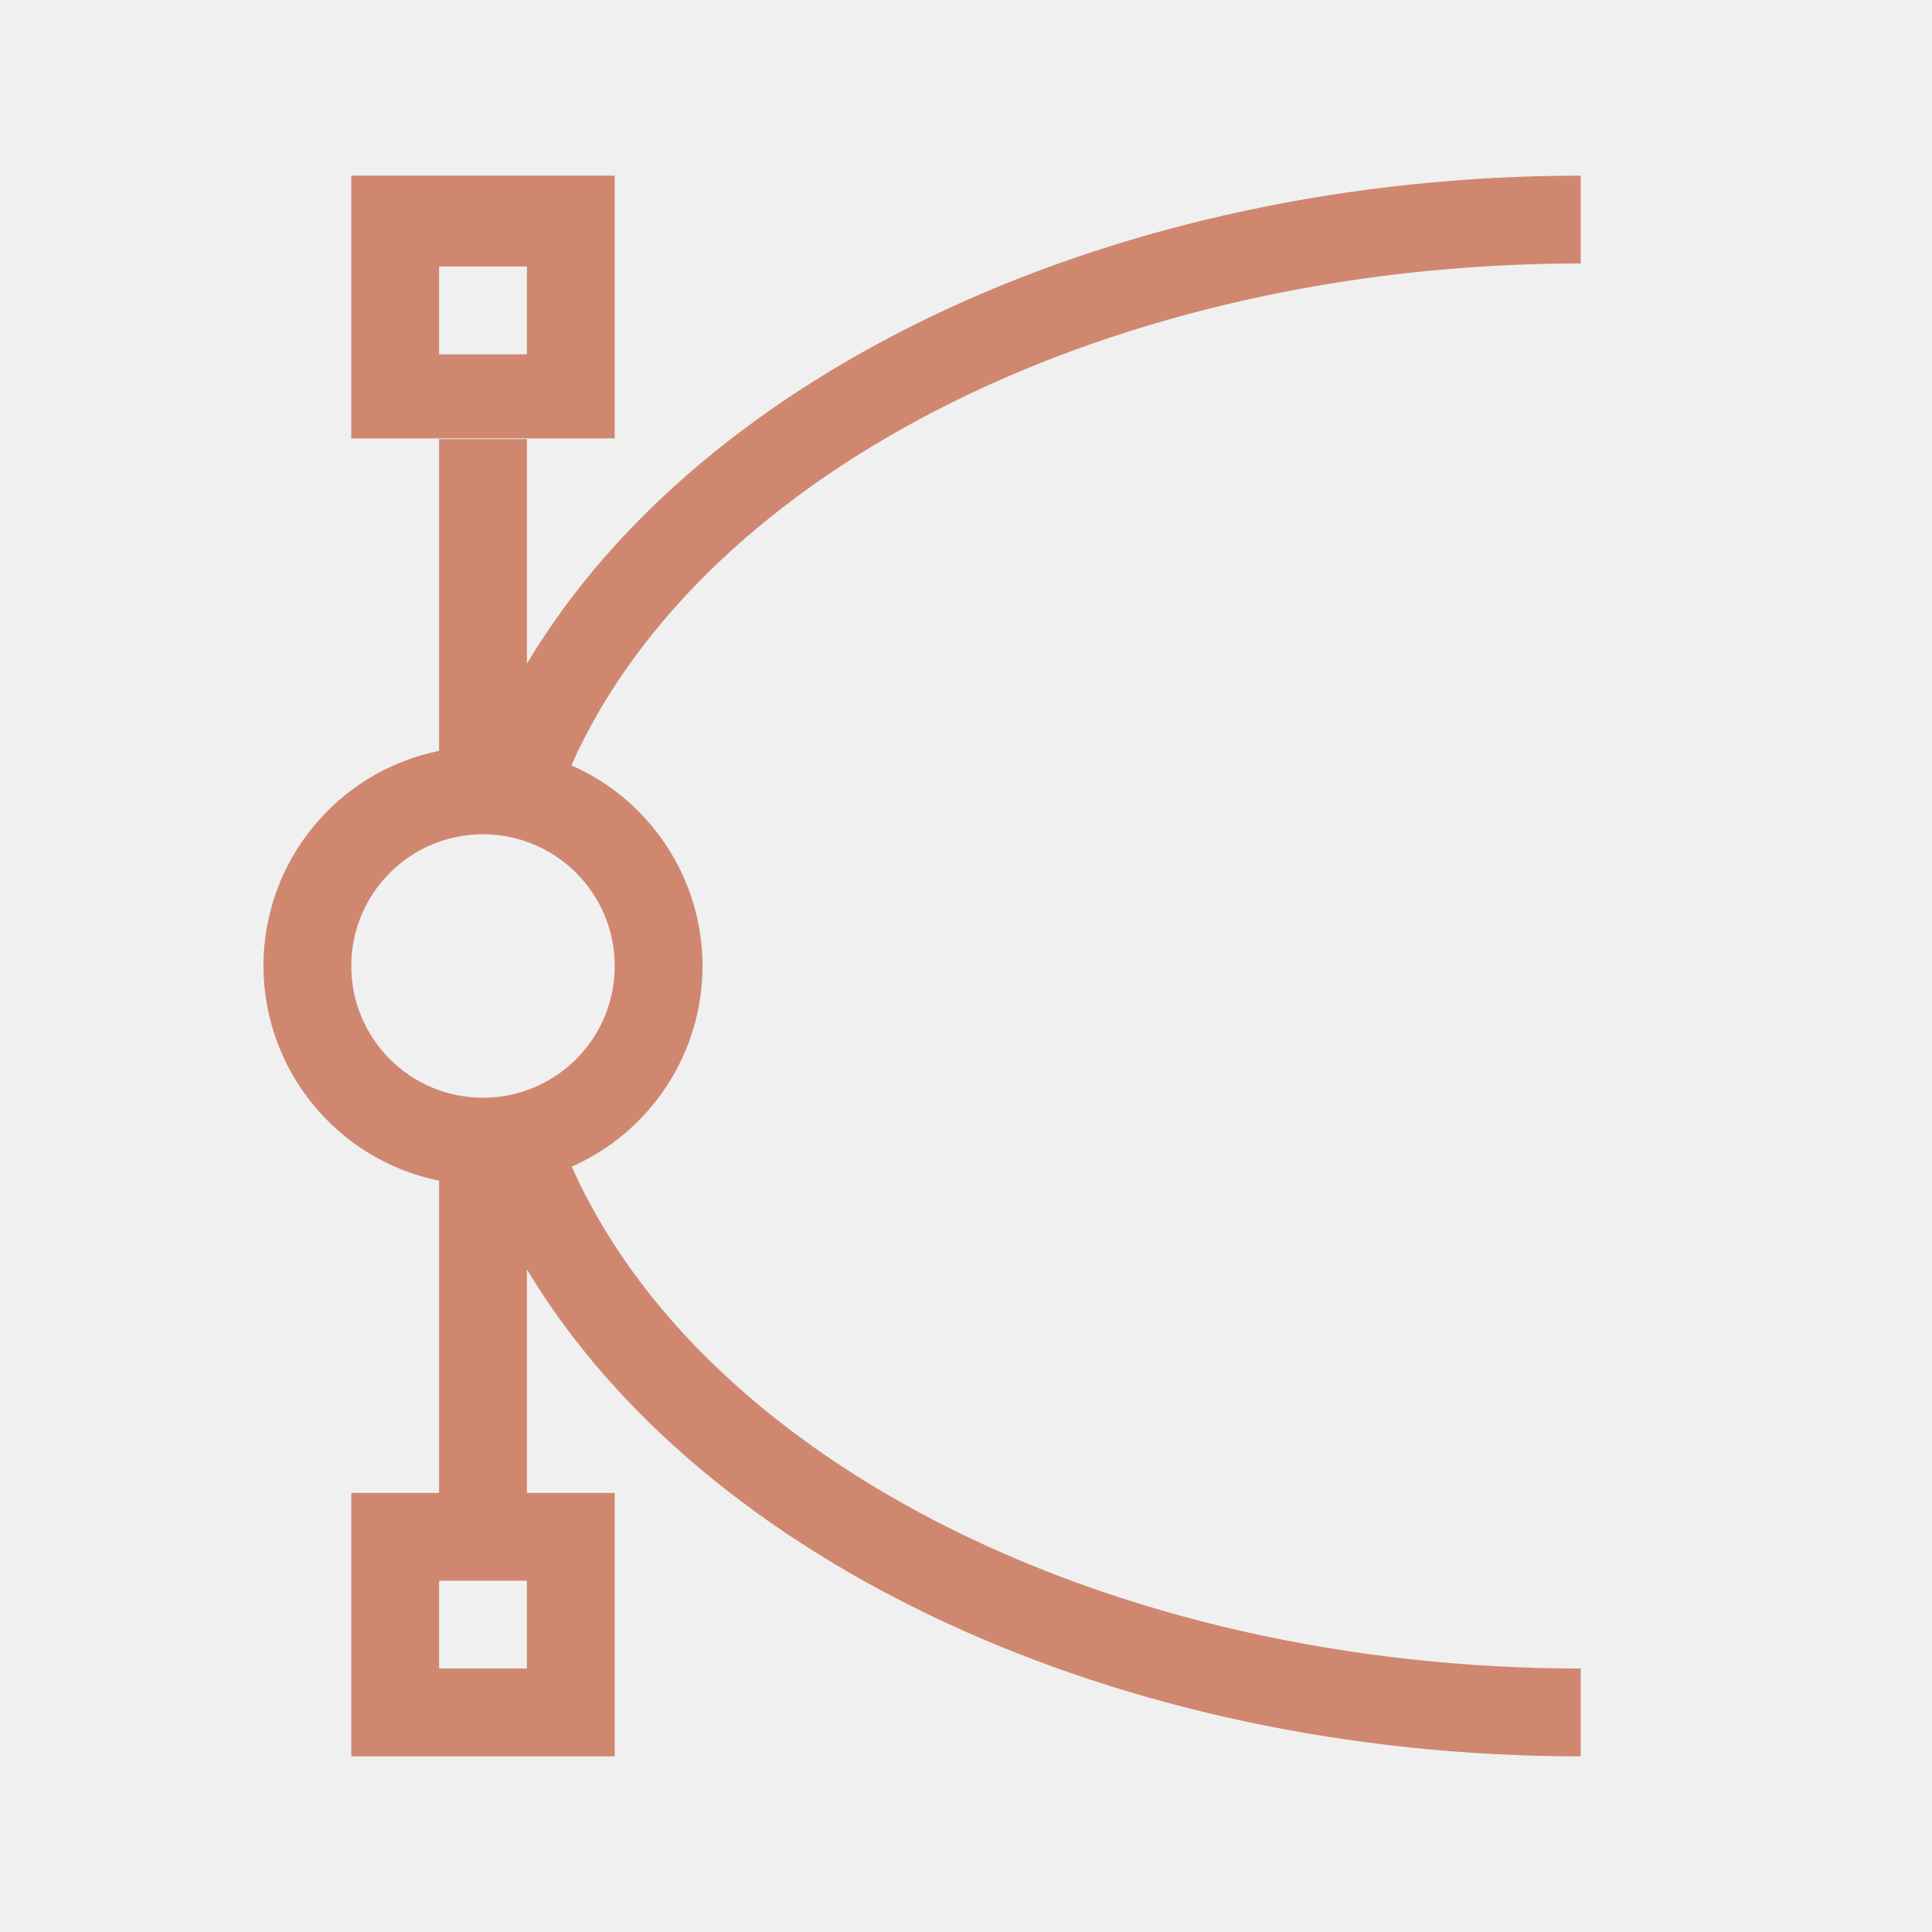
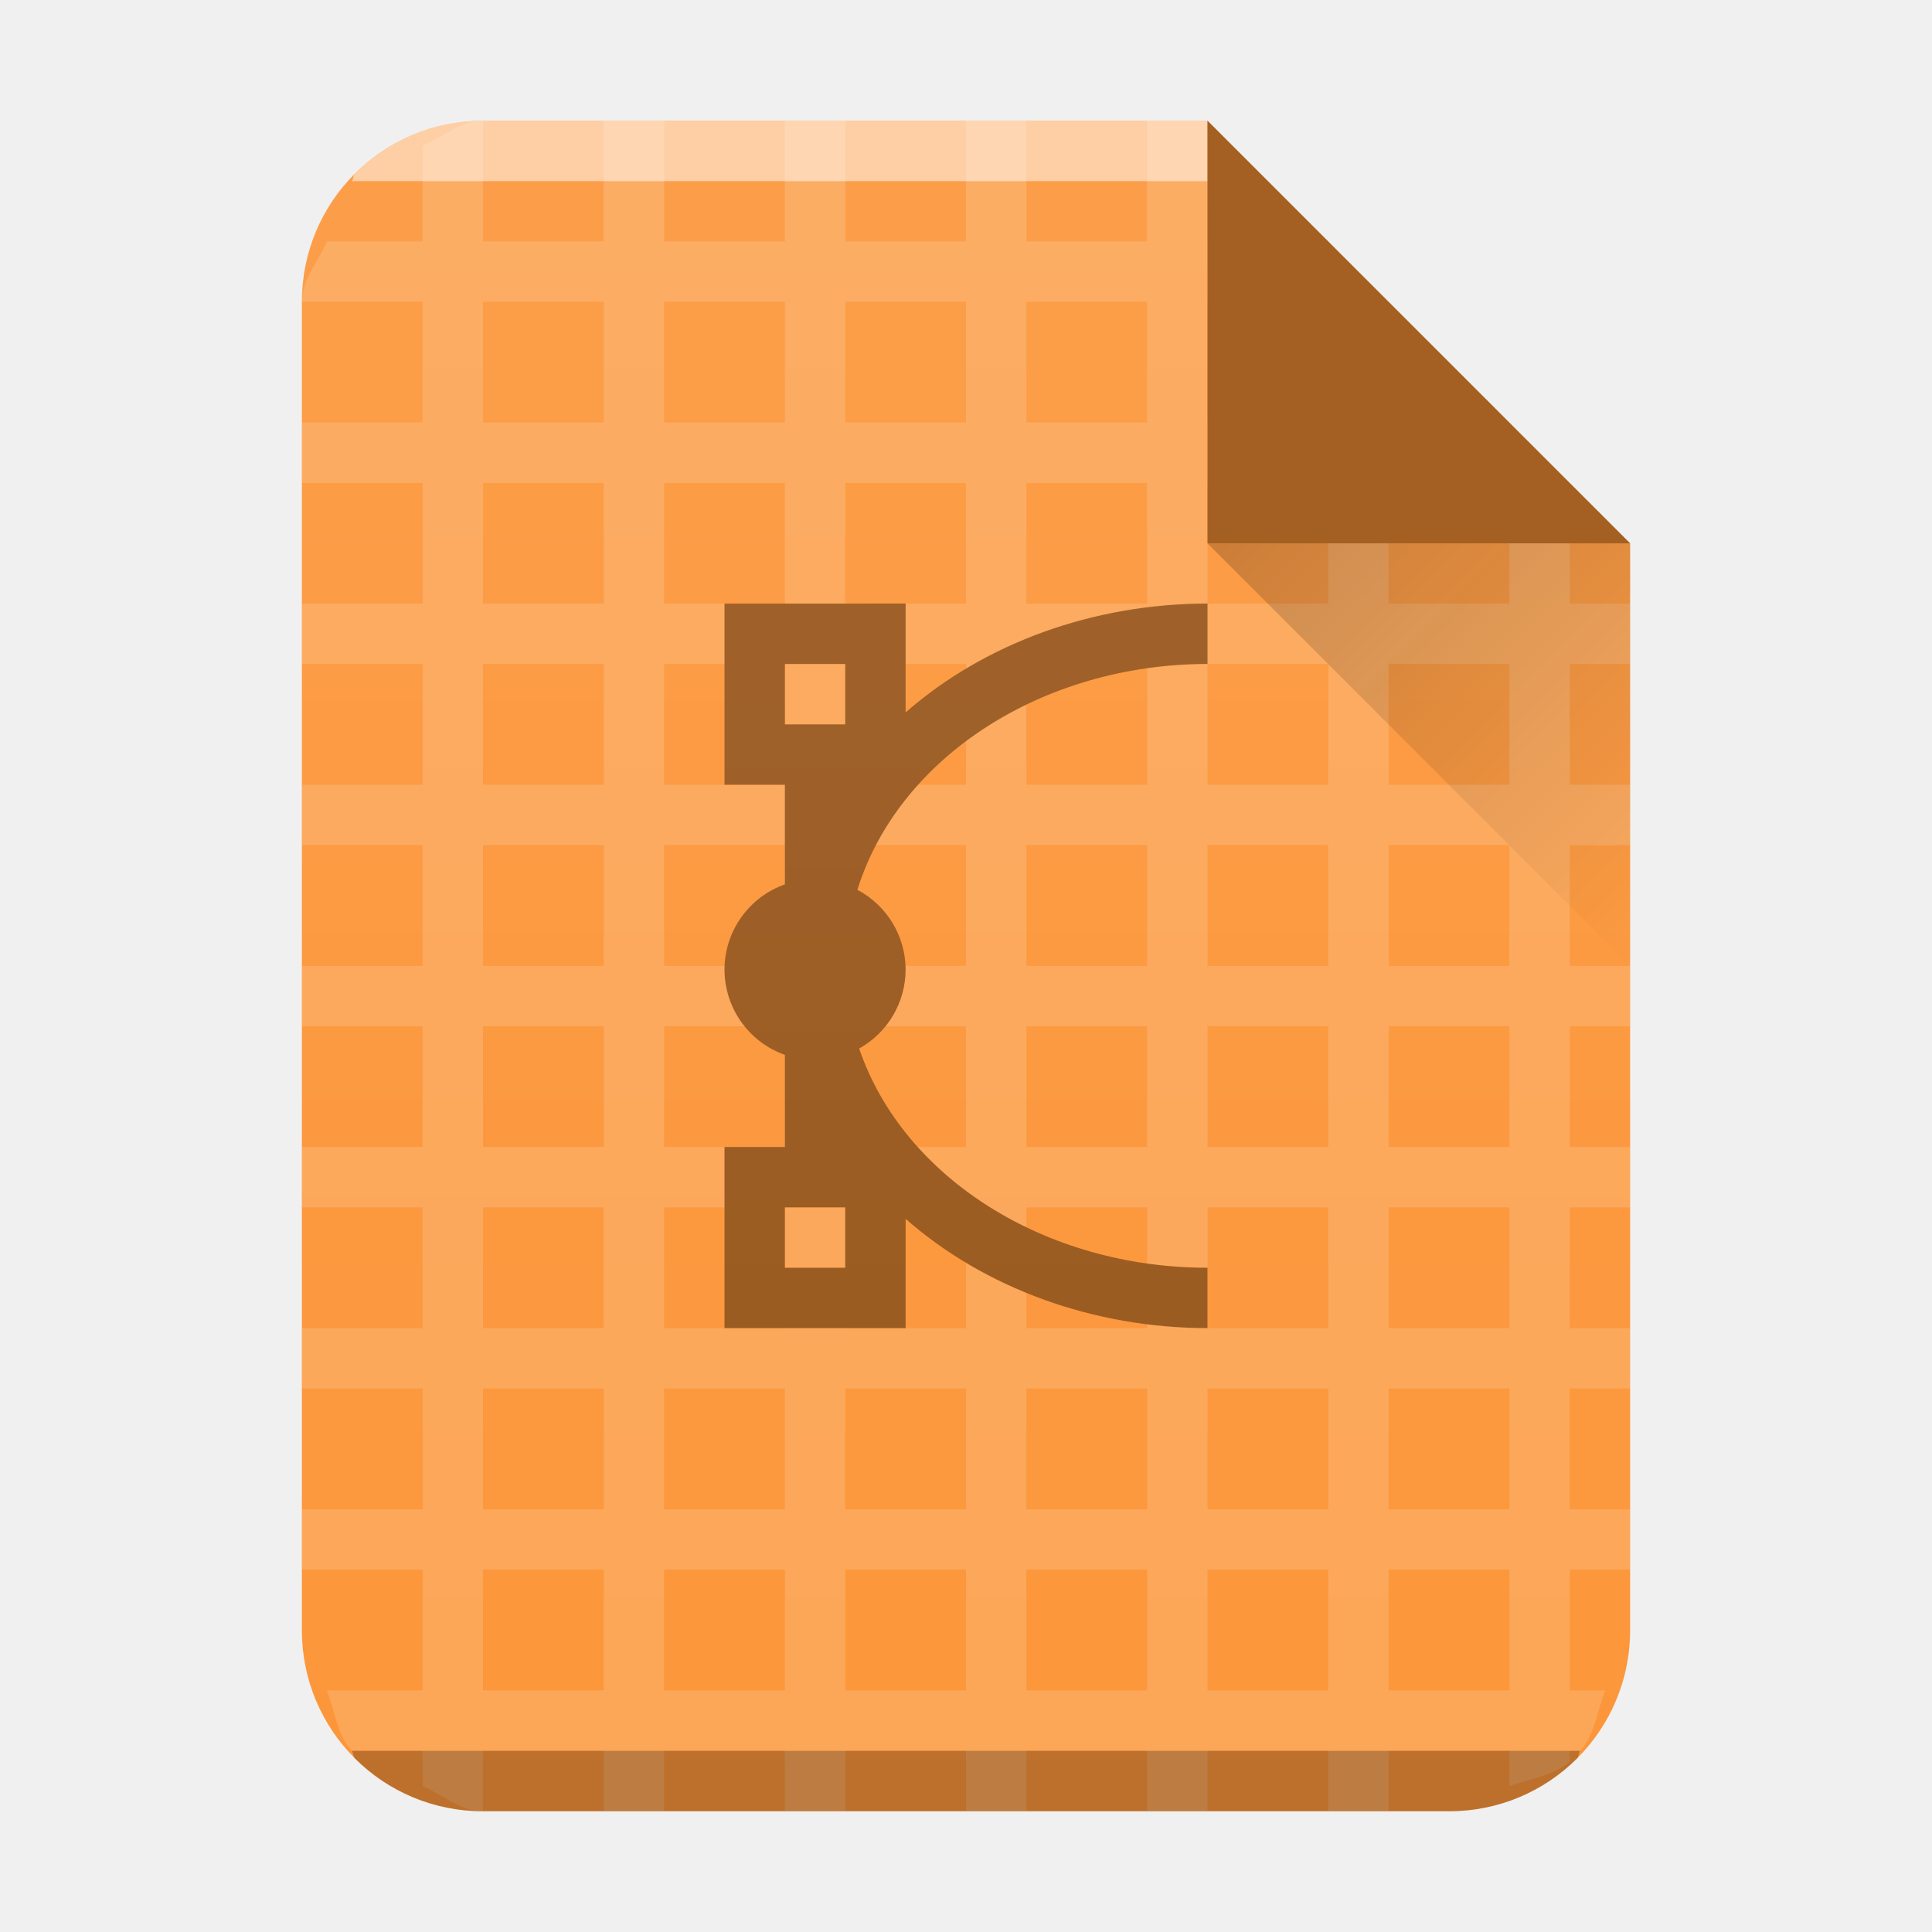
- <svg xmlns="http://www.w3.org/2000/svg" width="22" height="22" version="1.1">
-   <path d="M4 2v2.992h3V2H4zm14 0c-5.254.003-9.99 2.196-12 5.557V5H5v3.55A2.5 2.5 0 0 0 3 11a2.5 2.5 0 0 0 2 2.445V17H4v3h3v-3H6v-2.545C8.016 17.811 12.75 20 18 20v-1c-5.304-.003-9.975-2.326-11.49-5.715A2.5 2.5 0 0 0 8 11a2.5 2.5 0 0 0-1.494-2.285C8.02 5.325 12.695 3.002 18 3V2zM5 3.035h1v1H5v-1zM5.5 9.5A1.5 1.5 0 0 1 7 11a1.5 1.5 0 0 1-1.5 1.5A1.5 1.5 0 0 1 4 11a1.5 1.5 0 0 1 1.5-1.5zM5 18h1v1H5v-1z" fill="#d08770" />
+ <svg xmlns="http://www.w3.org/2000/svg" xmlns:xlink="http://www.w3.org/1999/xlink" width="32" height="32" version="1.1" id="svg33">
+   <defs id="defs13">
+     <linearGradient id="c" y1="17" y2="24" x1="47" x2="54" gradientUnits="userSpaceOnUse" gradientTransform="translate(357.57 507.8)">
+       <stop stop-color="#060606" id="stop2" />
+       <stop offset="1" stop-opacity="0" id="stop4" />
+     </linearGradient>
+     <linearGradient xlink:href="#a" id="b" x1="5" y1="30" x2="5" y2="2" gradientUnits="userSpaceOnUse" gradientTransform="translate(-20)" />
+     <linearGradient id="a" y1="392.36" y2="365.36" x2="0" gradientUnits="userSpaceOnUse" gradientTransform="translate(309.57 152.44)">
+       <stop stop-color="#fff" stop-opacity="0" id="stop8" />
+       <stop offset="1" stop-color="#fff" stop-opacity=".2" id="stop10" />
+     </linearGradient>
+   </defs>
+   <path d="M20 2H8C6.338 2 5 3.338 5 5v22c0 1.662 1.338 3 3 3h16c1.662 0 3-1.338 3-3V9z" fill="#fc963a" id="path15" />
+   <path d="M8 2c-.391 0-.658.277-1 .412v1.586H5.414c-.135.341-.411.608-.412.998v.002H7v2H5.002v1H7v2H5.002v1H7v2H5.002v1H7v2H5.002v1H7v2H5.002v1H7v2H5.002v1H7v2H5.002v1H7v2H5.412c.135.343.17.733.414 1H7v.59c.34.134.607.41.996.41H8v-1h2v1h1v-1h2v1h1v-1h2v1h1v-1h2v1h1v-1h2v1h1v-1h2v.59c.342-.135.733-.17 1-.414v-.176h.174c.244-.267.279-.657.414-1H26v-2h1v-1h-1v-2h1v-1h-1v-2h1v-1h-1v-2h1v-1h-1v-2h1v-1h-1v-2h1v-1h-1v-2l-1-1h-2v-2l-1-1h-2V2h-1v1.998h-2V2h-1v1.998h-2V2h-1v1.998h-2V2h-1v1.998H8zm0 2.998h2v2H8zm3 0h2v2h-2zm3 0h2v2h-2zm3 0h2v2h-2zm3 0h2v2h-2zm-12 3h2v2H8zm3 0h2v2h-2zm3 0h2v2h-2zm3 0h2v2h-2zm3 0h2v2h-2zm3 0h2v2h-2zm-15 3h2v2H8zm3 0h2v2h-2zm3 0h2v2h-2zm3 0h2v2h-2zm3 0h2v2h-2zm3 0h2v2h-2zm-15 3h2v2H8zm3 0h2v2h-2zm3 0h2v2h-2zm3 0h2v2h-2zm3 0h2v2h-2zm3 0h2v2h-2zm-15 3h2v2H8zm3 0h2v2h-2zm3 0h2v2h-2zm3 0h2v2h-2zm3 0h2v2h-2zm3 0h2v2h-2zm-15 3h2v2H8zm3 0h2v2h-2zm3 0h2v2h-2zm3 0h2v2h-2zm3 0h2v2h-2zm3 0h2v2h-2zm-15 3h2v2H8v-1zm3 0h2v2h-2v-1zm3 0h2v2h-2v-1zm3 0h2v2h-2v-1zm3 0h2v2h-2v-1zm3 0h2v2h-2v-1zm-15 3h2v2H8v-1zm3 0h2v2h-2v-1zm3 0h2v2h-2v-1zm3 0h2v2h-2v-1zm3 0h2v2h-2v-1zm3 0h2v2h-2v-1z" color="#000" opacity=".15" fill="#fff" id="path17" />
+   <path d="m 12,9.998 v 3 h 1 v 1.65 a 1.5,1.5 0 0 0 -1,1.412 1.5,1.5 0 0 0 1,1.412 v 1.526 h -1 v 3 h 3 v -1.81 a 7,6 0 0 0 5,1.81 v -1 A 6,5 0 0 1 14.23,17.367 1.5,1.5 0 0 0 15,16.06 1.5,1.5 0 0 0 14.201,14.738 6,5 0 0 1 20,10.997 v -1 A 7,6 0 0 0 15,11.8 V 9.997 Z m 1,1 h 1 v 1 h -1 z m 0,9 h 1 v 1 h -1 z" color="#000000" fill="#99581d" id="path19" />
+   <path d="M8 2a2.99 2.99 0 00-2.123.877c-.031.031-.02.09-.05.123H20V2z" color="#000" opacity=".5" fill="#fff" id="path21" />
+   <path d="M5.826 29c.03.033.02.092.051.123A2.99 2.99 0 008 30h16a2.99 2.99 0 002.123-.877c.031-.031.02-.09.05-.123z" color="#000" opacity=".25" id="path23" />
+   <path d="M 20,2 H 8 c -1.662,0 -3,1.338 -3,3 v 22 c 0,1.662 1.338,3 3,3 H 24 c 1.662,0 3,-1.338 3,-3 V 9 Z" opacity="0.4" fill="url(#b)" id="path25" style="fill:url(#b)" />
+   <g fill-rule="evenodd" id="g31">
+     <path d="M404.57 524.8l7 7v-7z" opacity=".2" fill="url(#c)" transform="translate(-384.57 -515.8)" id="path27" />
+     <path d="M27 9l-7-7v7z" color="#000" fill="#a46022" id="path29" />
+   </g>
</svg>
